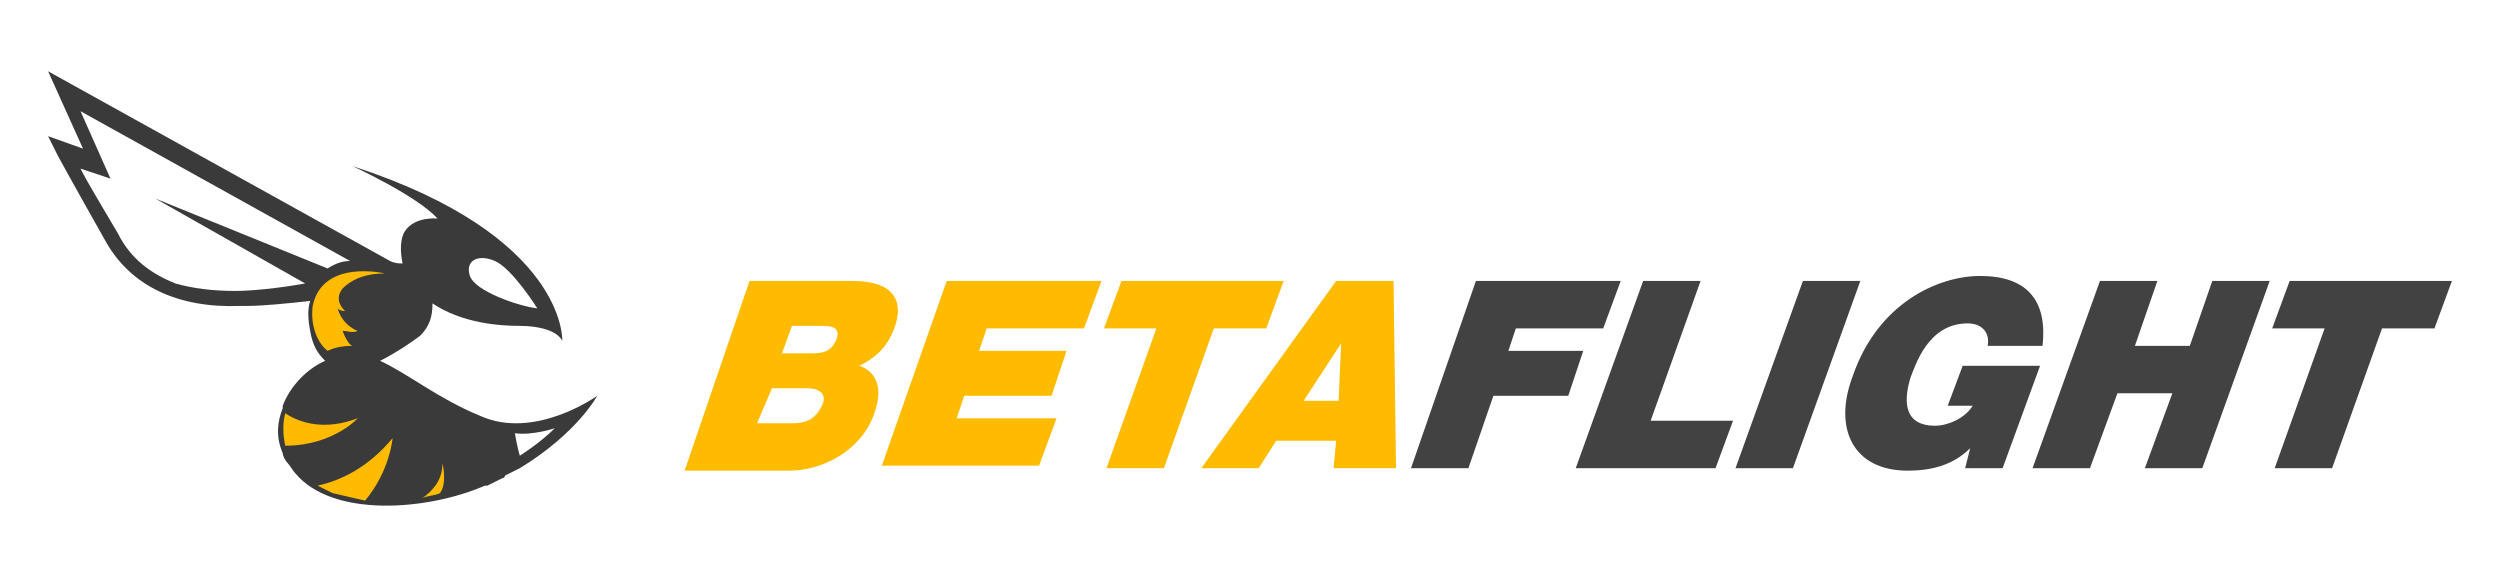
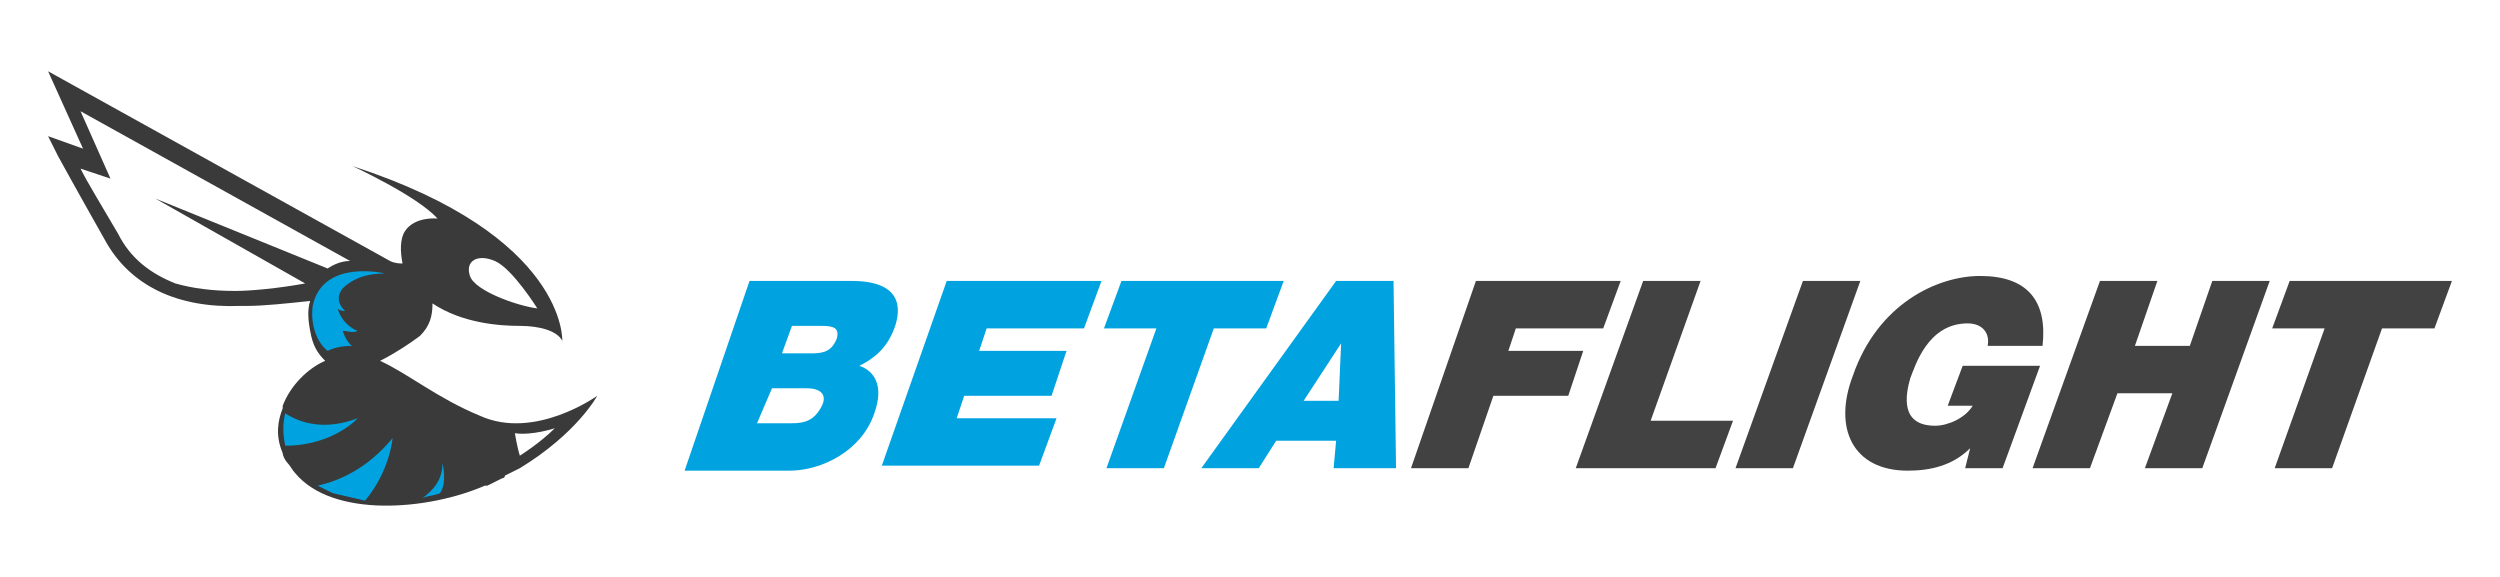
<svg xmlns="http://www.w3.org/2000/svg" version="1.1" id="Ebene_1" x="0px" y="0px" viewBox="-70 61.5 520 120" xml:space="preserve" width="520" height="120">
  <defs id="defs4739" />
  <style type="text/css" id="style4702">
- 	.st0{fill:#FFBB00;}
+ 	.st0{fill:#00a3e0;}
	.st1{fill:#424242;}
	.st2{fill:#3A3A3A;}
</style>
  <g id="g4734" transform="matrix(5.192108,0,0,5.192108,187.1443,-244.0279)">
    <g id="g4724">
-       <path class="st0" d="m -19.5,70.1 h 4.1 c 2,0 2,1.1 1.7,1.9 -0.3,0.8 -0.8,1.2 -1.4,1.5 0.6,0.2 1,0.8 0.6,1.9 -0.5,1.5 -2.1,2.3 -3.4,2.3 h -4.2 z m 0.3,5.7 h 1.4 c 0.5,0 0.9,-0.1 1.2,-0.7 0.2,-0.4 0,-0.7 -0.6,-0.7 h -1.4 z m 1,-2.8 h 1.2 c 0.5,0 0.8,-0.1 1,-0.6 0.1,-0.4 -0.1,-0.5 -0.6,-0.5 h -1.2 z" id="path4704" style="fill:#ffbb00" />
-       <path class="st0" d="m -11.6,70.1 h 6.2 L -6.1,72 H -10 l -0.3,0.9 h 3.5 l -0.6,1.8 h -3.5 l -0.3,0.9 h 4 l -0.7,1.9 h -6.3 z" id="path4706" style="fill:#ffbb00" />
-       <path class="st0" d="m -3.2,72 h -2.1 l 0.7,-1.9 H 1.9 L 1.2,72 h -2.1 l -2,5.6 h -2.3 z" id="path4708" style="fill:#ffbb00" />
-       <path class="st0" d="m 4,70.1 h 2.3 l 0.1,7.5 H 3.9 L 4,76.5 H 1.6 l -0.7,1.1 h -2.3 z m 0.1,4.8 0.1,-2.3 v 0 l -1.5,2.3 z" id="path4710" style="fill:#ffbb00" />
+       <path class="st0" d="m -19.5,70.1 h 4.1 c 2,0 2,1.1 1.7,1.9 -0.3,0.8 -0.8,1.2 -1.4,1.5 0.6,0.2 1,0.8 0.6,1.9 -0.5,1.5 -2.1,2.3 -3.4,2.3 h -4.2 z m 0.3,5.7 h 1.4 c 0.5,0 0.9,-0.1 1.2,-0.7 0.2,-0.4 0,-0.7 -0.6,-0.7 h -1.4 z m 1,-2.8 h 1.2 c 0.5,0 0.8,-0.1 1,-0.6 0.1,-0.4 -0.1,-0.5 -0.6,-0.5 h -1.2 z" id="path4704" style="fill:#00a3e0" />
+       <path class="st0" d="m -11.6,70.1 h 6.2 L -6.1,72 H -10 l -0.3,0.9 h 3.5 l -0.6,1.8 h -3.5 l -0.3,0.9 h 4 l -0.7,1.9 h -6.3 z" id="path4706" style="fill:#00a3e0" />
+       <path class="st0" d="m -3.2,72 h -2.1 l 0.7,-1.9 H 1.9 L 1.2,72 h -2.1 l -2,5.6 h -2.3 z" id="path4708" style="fill:#00a3e0" />
+       <path class="st0" d="m 4,70.1 h 2.3 l 0.1,7.5 H 3.9 L 4,76.5 H 1.6 l -0.7,1.1 h -2.3 z m 0.1,4.8 0.1,-2.3 v 0 l -1.5,2.3 z" id="path4710" style="fill:#00a3e0" />
      <path class="st1" d="m 9.6,70.1 h 5.8 L 14.7,72 h -3.5 l -0.3,0.9 h 3 l -0.6,1.8 h -3 l -1,2.9 H 7 Z" id="path4712" style="fill:#424242" />
      <path class="st1" d="m 16.3,70.1 h 2.3 l -2,5.6 h 3.3 l -0.7,1.9 h -5.6 z" id="path4714" style="fill:#424242" />
      <path class="st1" d="M 22.7,70.1 H 25 l -2.7,7.5 H 20 Z" id="path4716" style="fill:#424242" />
      <path class="st1" d="m 29.4,76.8 c -0.7,0.7 -1.6,0.9 -2.5,0.9 -2.2,0 -3,-1.7 -2.2,-3.8 1,-2.9 3.4,-4 5.1,-4 1.9,0 2.7,1 2.5,2.8 h -2.2 c 0.1,-0.5 -0.2,-0.9 -0.8,-0.9 -1.6,0 -2.1,1.7 -2.3,2.2 -0.2,0.7 -0.4,1.9 1,1.9 0.5,0 1.2,-0.3 1.5,-0.8 h -1 l 0.6,-1.6 h 3.1 l -1.5,4.1 h -1.5 z" id="path4718" style="fill:#424242" />
      <path class="st1" d="m 34.6,70.1 h 2.3 L 36,72.7 h 2.2 l 0.9,-2.6 h 2.3 l -2.7,7.5 h -2.3 l 1.1,-3 h -2.2 l -1.1,3 h -2.3 z" id="path4720" style="fill:#424242" />
      <path class="st1" d="m 43.6,72 h -2.1 l 0.7,-1.9 h 6.5 L 48,72 h -2.1 l -2,5.6 h -2.3 z" id="path4722" style="fill:#424242" />
    </g>
    <g id="g4732">
-       <path class="st0" d="m -36.4,73.5 c 0,0 -2.5,1.2 -1.7,3.5 0.9,2.6 5.3,2.3 7.9,1.2 2.2,-0.9 0.4,-1.6 0.4,-1.6 l -2.3,-1.3 -3.4,-2.1 z" id="path4726" style="fill:#ffbb00" />
+       <path class="st0" d="m -36.4,73.5 c 0,0 -2.5,1.2 -1.7,3.5 0.9,2.6 5.3,2.3 7.9,1.2 2.2,-0.9 0.4,-1.6 0.4,-1.6 l -2.3,-1.3 -3.4,-2.1 z" id="path4726" style="fill:#00a3e0" />
      <path class="st2" d="m -30.3,75.5 c -1.7,-0.7 -2.9,-1.7 -4,-2.2 0.6,-0.3 1.2,-0.7 1.6,-1 0.4,-0.4 0.5,-0.8 0.5,-1.3 1.2,0.8 2.7,0.9 3.5,0.9 0.8,0 1.5,0.2 1.7,0.6 0,0 0.2,-4.2 -8.4,-7 0,0 2.6,1.2 3.4,2.1 0,0 -0.9,-0.1 -1.3,0.5 -0.2,0.3 -0.2,0.8 -0.1,1.3 -0.1,0 -0.3,0 -0.5,-0.1 l -13.7,-7.6 1.4,3.1 -1.4,-0.5 0.4,0.8 c 0,0 0.6,1.1 1.9,3.4 1,1.8 2.9,2.7 5.4,2.6 0.1,0 0.2,0 0.3,0 0.6,0 1.6,-0.1 2.5,-0.2 -0.1,0.3 -0.1,0.7 0,1.2 0.1,0.6 0.3,0.9 0.6,1.2 -0.7,0.3 -1.4,1 -1.7,1.8 0,0 0,0 0,0 0,0 0,0 0,0.1 0,0 0,0 0,0 -0.2,0.5 -0.3,1.1 0,1.8 0,0 0,0 0,0 0,0.1 0.1,0.3 0.2,0.4 0.1,0.1 0.2,0.3 0.3,0.4 1.5,1.8 5.3,1.5 7.6,0.5 0,0 0.1,0 0.1,0 0.2,-0.1 0.4,-0.2 0.6,-0.3 0,0 0.1,0 0.1,-0.1 0.2,-0.1 0.4,-0.2 0.6,-0.3 2.3,-1.4 3.1,-2.9 3.1,-2.9 0,0 -2.5,1.8 -4.7,0.8 z m 0.6,-6.2 c 0.7,0.3 1.7,1.9 1.7,1.9 -0.8,-0.1 -2.5,-0.7 -2.7,-1.3 -0.2,-0.6 0.3,-0.9 1,-0.6 z m -10.4,1.2 c -0.9,0 -1.7,-0.1 -2.4,-0.3 -1,-0.4 -1.8,-1 -2.3,-2 -0.7,-1.2 -1.2,-2 -1.5,-2.6 l 1.2,0.4 -1.2,-2.7 10.8,6 c -0.3,0 -0.6,0.1 -0.9,0.3 l -6.9,-2.8 6,3.4 c -1.1,0.2 -2.2,0.3 -2.8,0.3 z m 2,6.2 c -0.1,-0.5 -0.1,-0.9 0,-1.3 0.6,0.4 1.6,0.7 2.9,0.2 0.1,-0.1 -0.9,1.1 -2.9,1.1 z m 3.2,2.2 c -0.4,-0.1 -0.9,-0.2 -1.3,-0.3 -0.2,-0.1 -0.4,-0.2 -0.6,-0.3 0.9,-0.2 2,-0.7 3,-1.9 0,0 -0.1,1.3 -1.1,2.5 z m 3,-0.3 c -0.2,0.1 -0.5,0.1 -0.7,0.2 0.4,-0.3 0.8,-0.7 0.8,-1.4 0,0 0.2,0.8 -0.1,1.2 z m 3.2,-1.5 c -0.1,-0.3 -0.2,-0.9 -0.2,-0.9 0.7,0.1 1.6,-0.2 1.6,-0.2 -0.6,0.6 -1.4,1.1 -1.4,1.1 z" id="path4728" style="fill:#3a3a3a" />
-       <path class="st0" d="m -34.1,69.8 c 0,0 -2.5,-0.6 -2.9,1.3 -0.1,0.8 0.2,1.5 0.6,1.8 0.2,-0.1 0.5,-0.2 1,-0.2 -0.1,0 -0.3,-0.3 -0.4,-0.6 0.2,0 0.4,0.1 0.6,0 0,0 -0.6,-0.2 -0.8,-0.9 0,0 0,0 0,0 0.1,0.1 0.2,0.1 0.3,0.1 0,0 -0.5,-0.4 -0.1,-0.9 0.3,-0.3 0.8,-0.6 1.7,-0.6 z" id="path4730" style="fill:#ffbb00" />
+       <path class="st0" d="m -34.1,69.8 c 0,0 -2.5,-0.6 -2.9,1.3 -0.1,0.8 0.2,1.5 0.6,1.8 0.2,-0.1 0.5,-0.2 1,-0.2 -0.1,0 -0.3,-0.3 -0.4,-0.6 0.2,0 0.4,0.1 0.6,0 0,0 -0.6,-0.2 -0.8,-0.9 0,0 0,0 0,0 0.1,0.1 0.2,0.1 0.3,0.1 0,0 -0.5,-0.4 -0.1,-0.9 0.3,-0.3 0.8,-0.6 1.7,-0.6 z" id="path4730" style="fill:#00a3e0" />
    </g>
  </g>
</svg>
